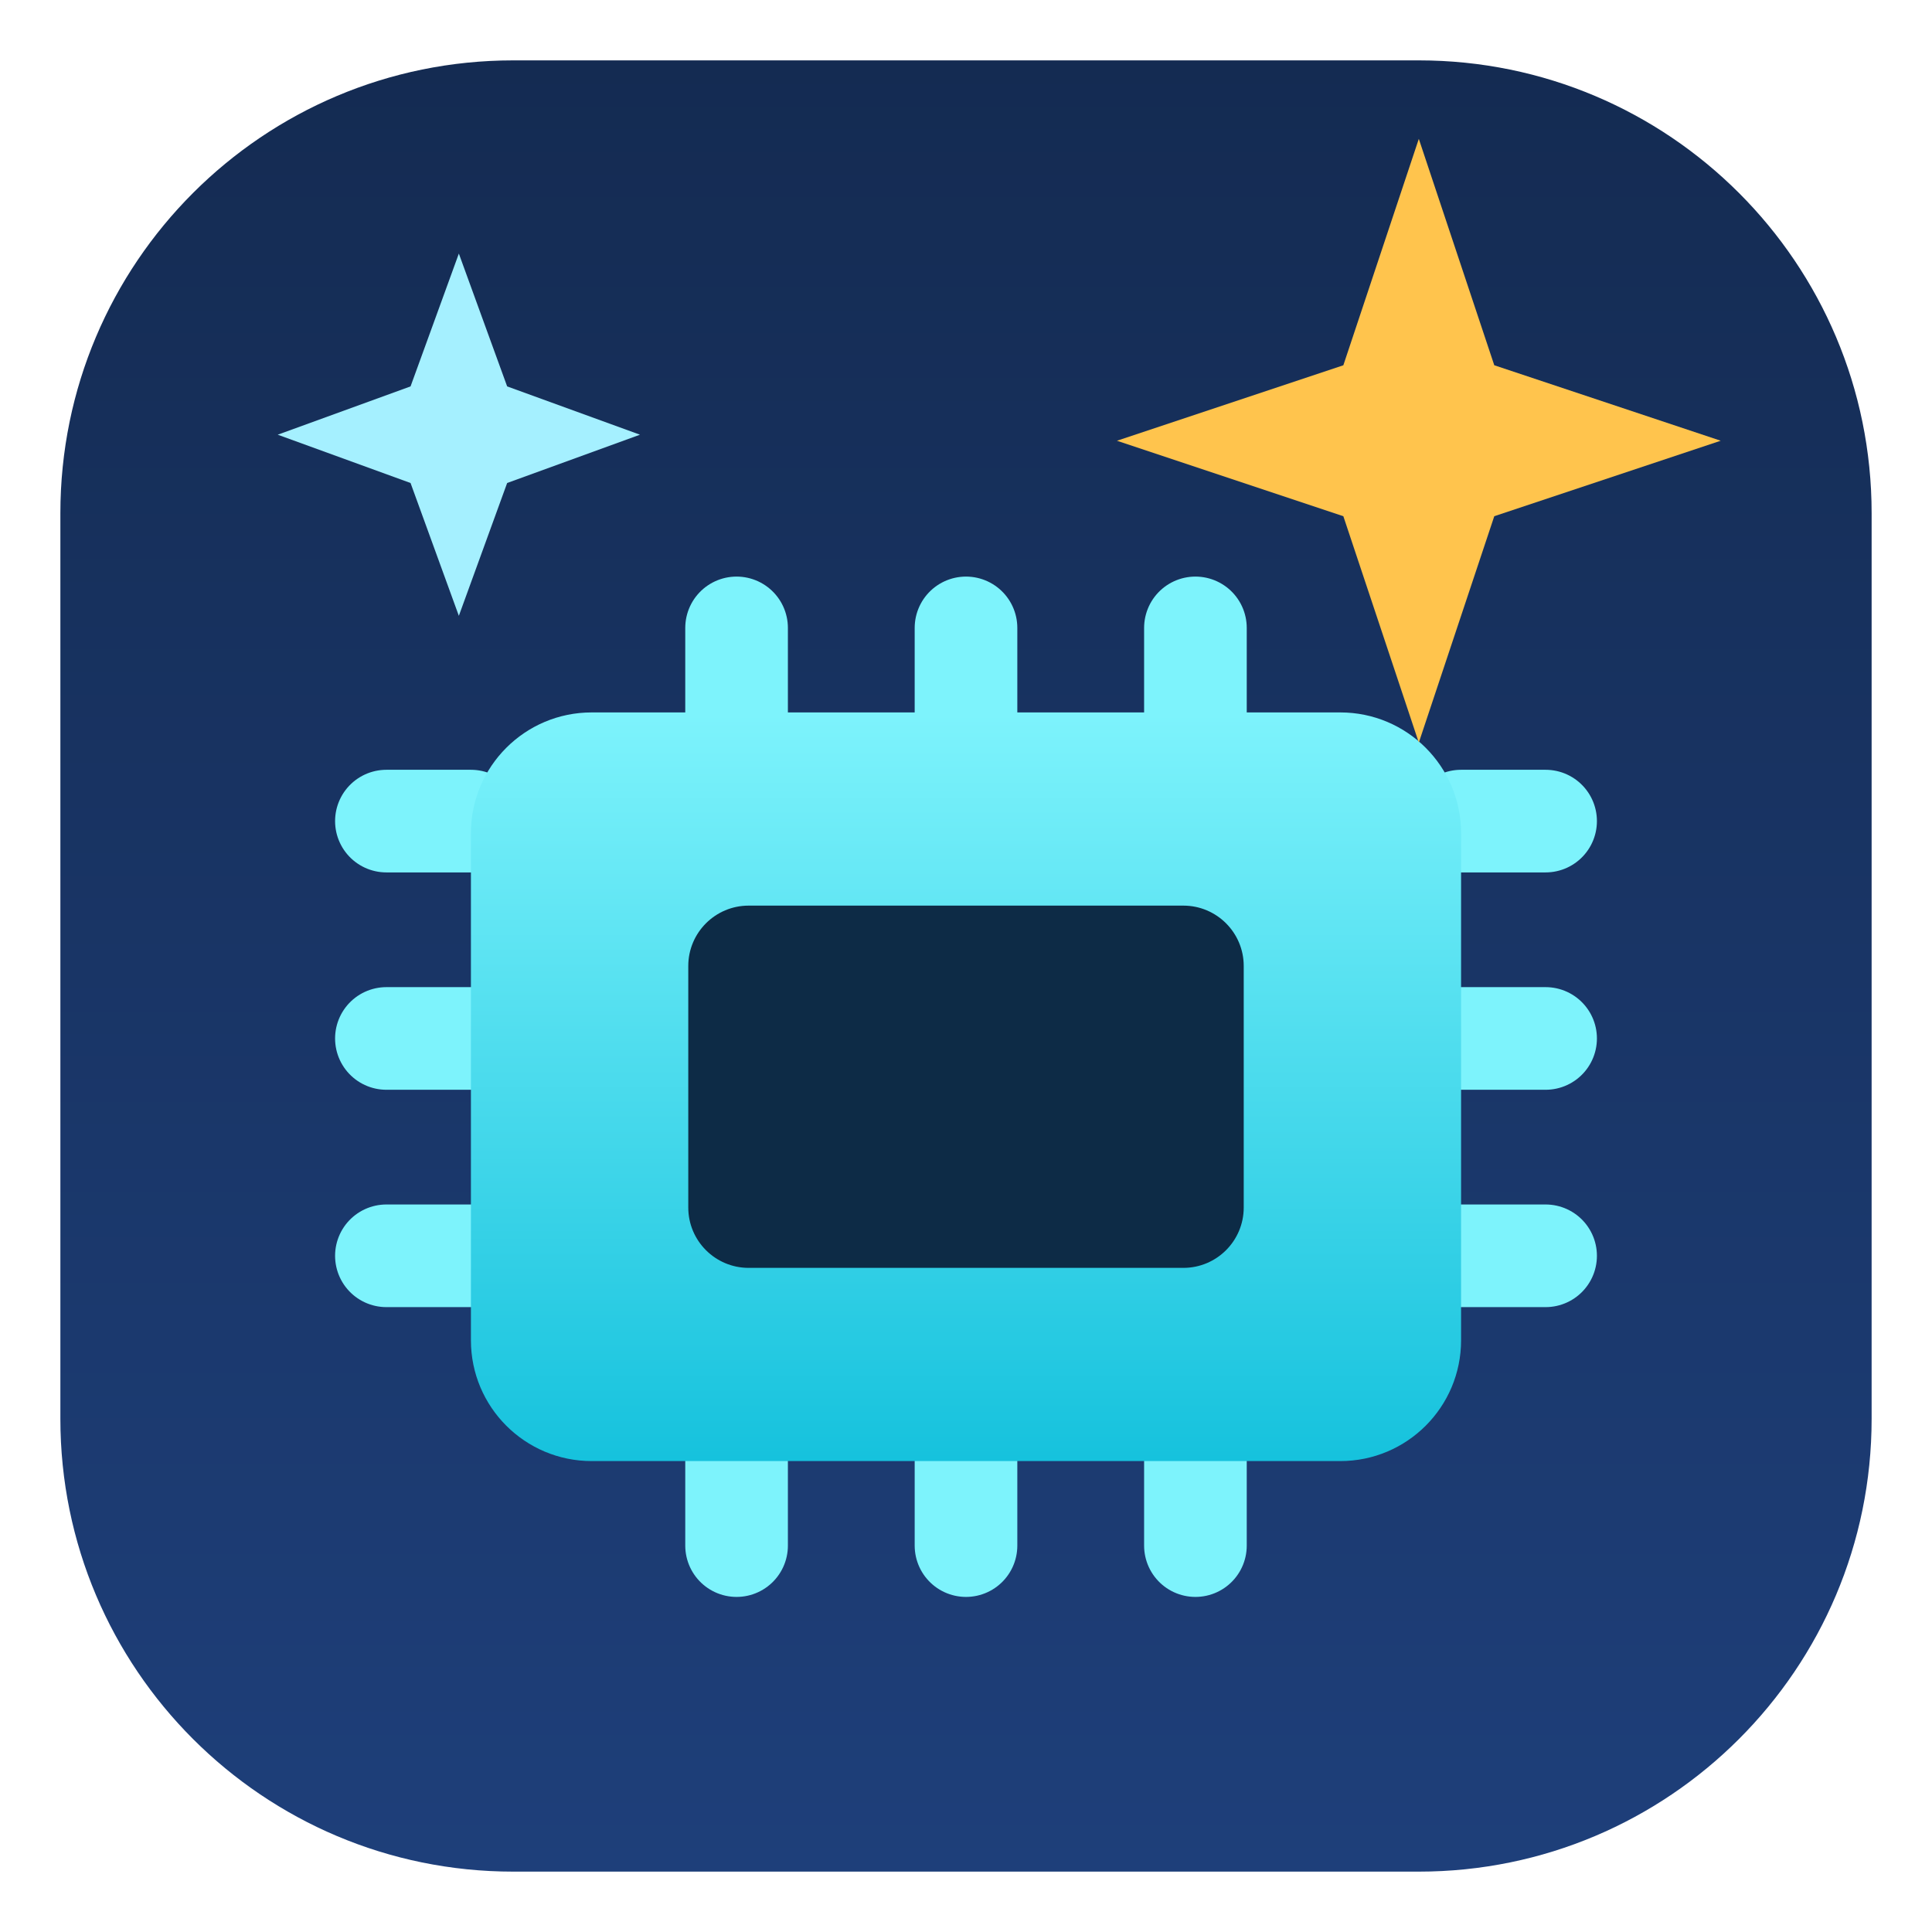
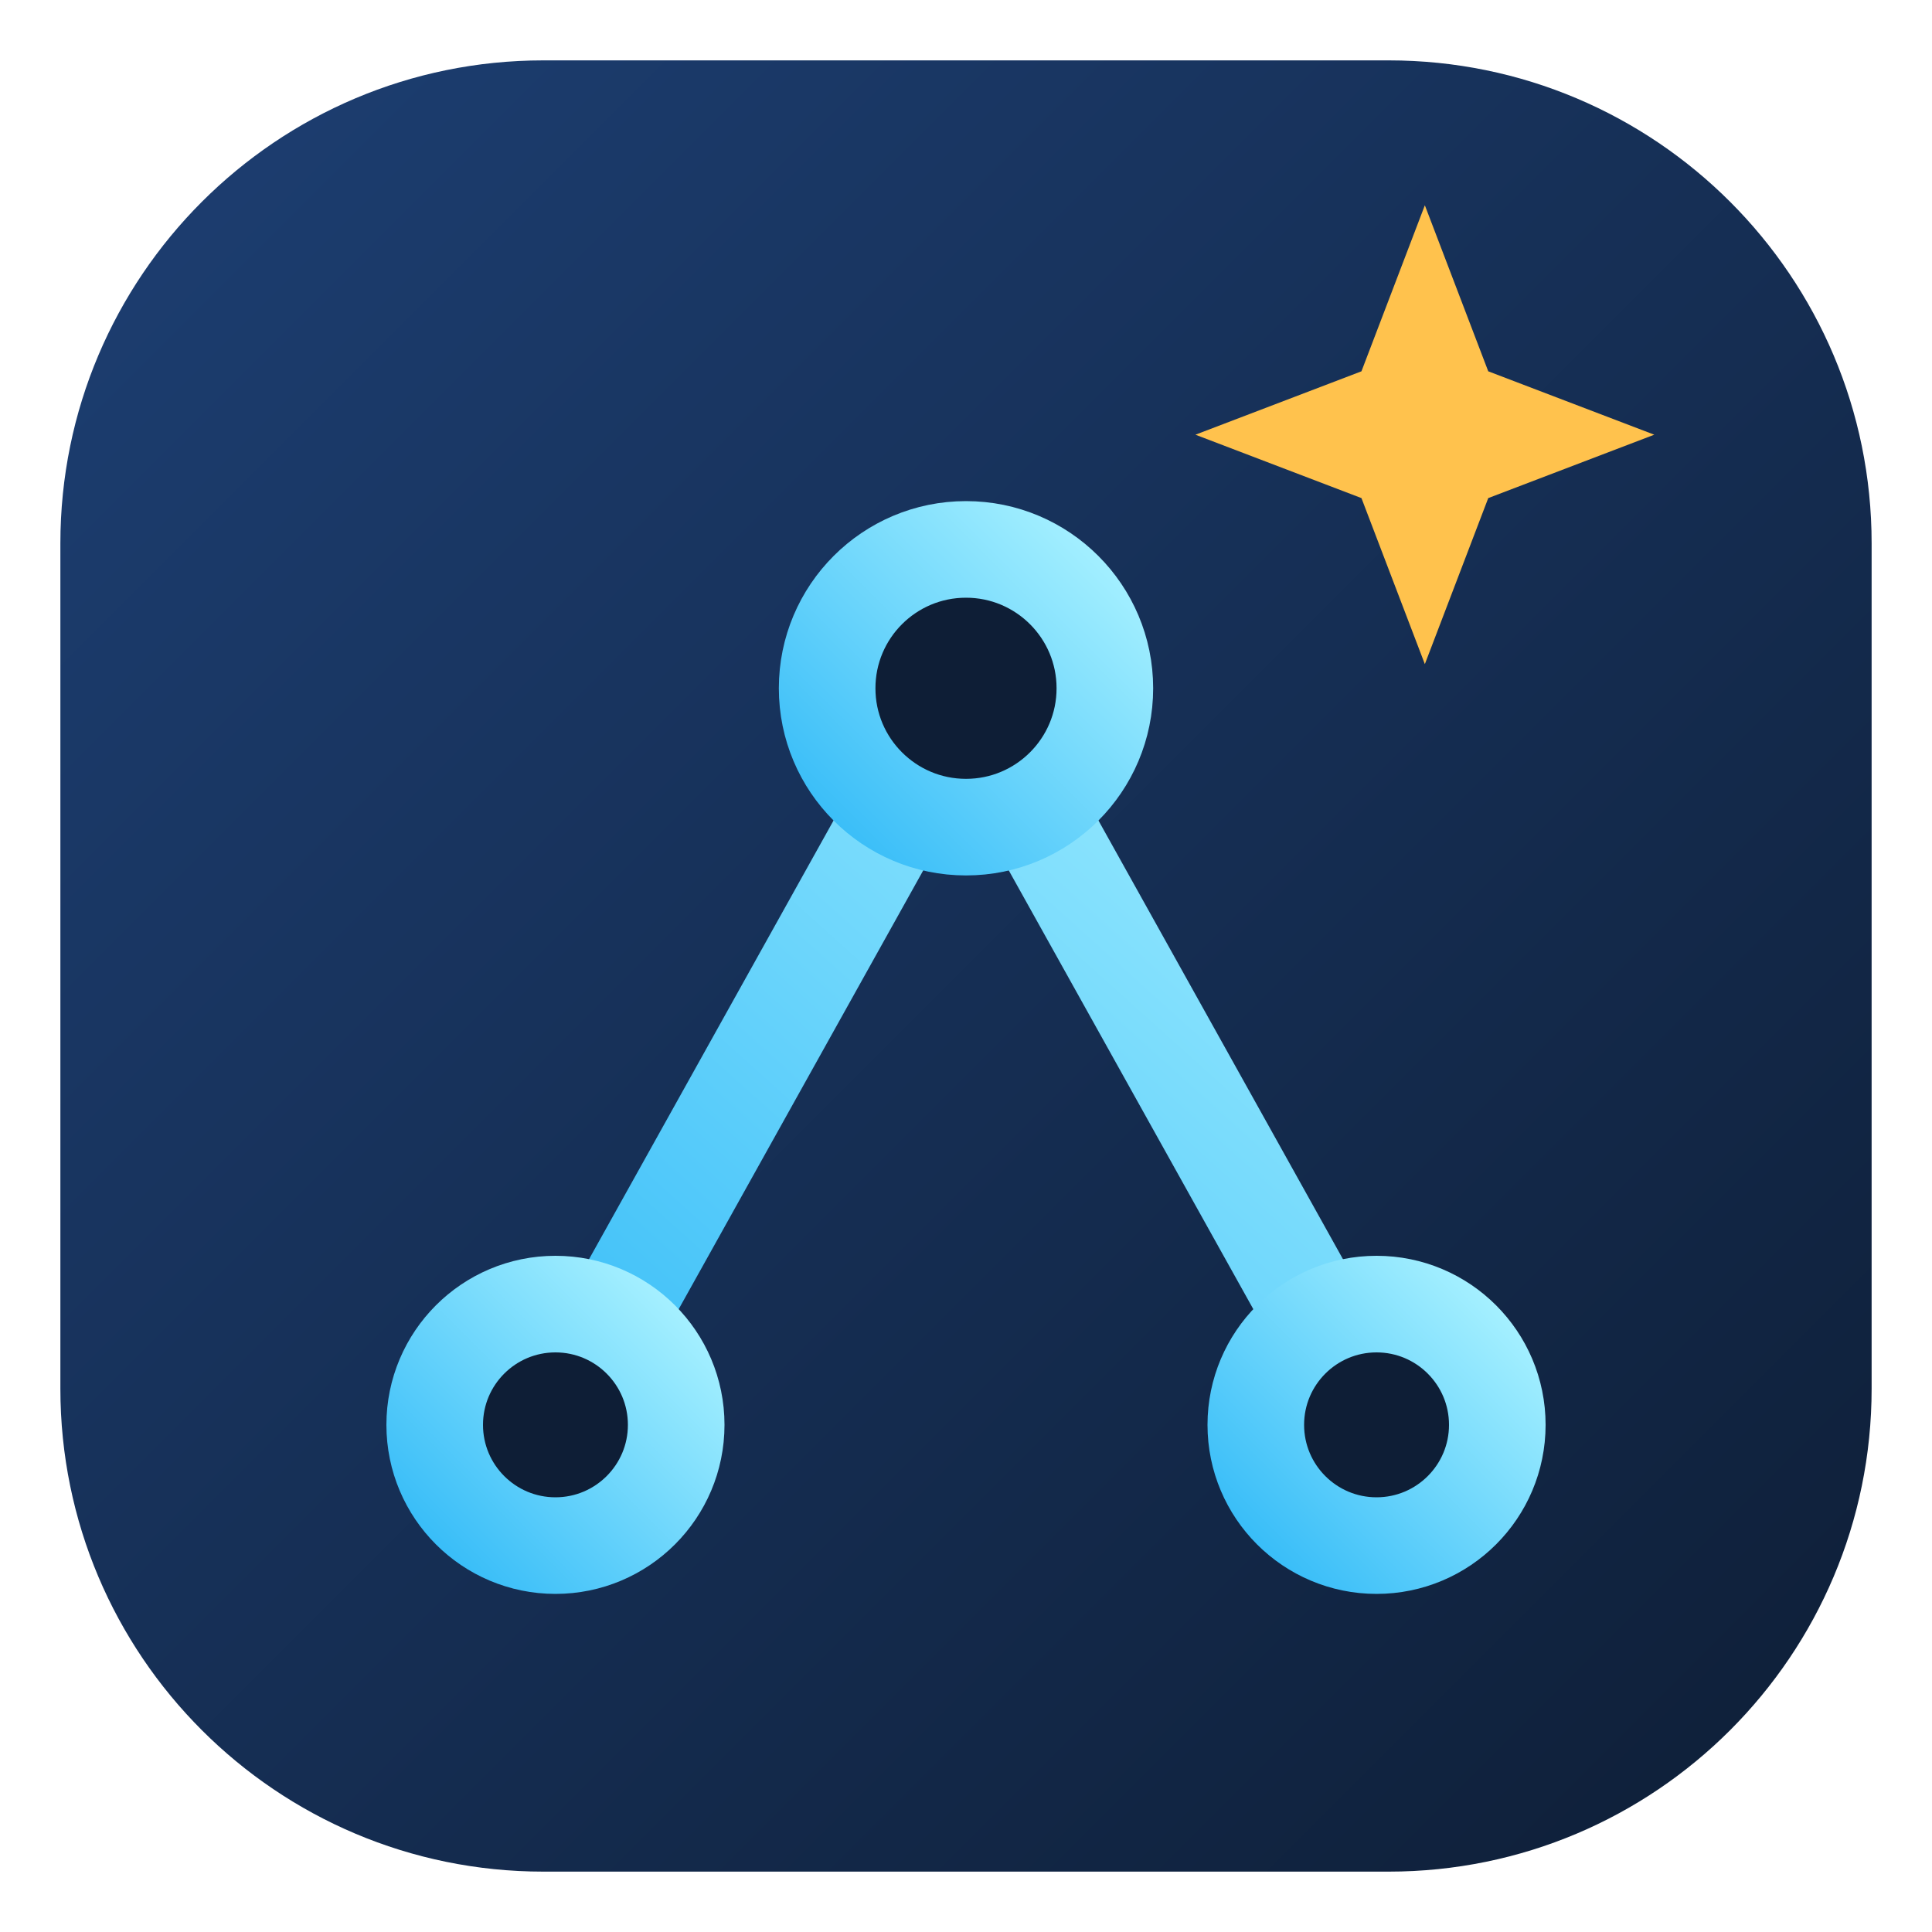
<svg xmlns="http://www.w3.org/2000/svg" viewBox="0 0 32 32" width="32" height="32">
  <defs>
-     <linearGradient id="tile" x1="0" y1="0" x2="0" y2="1">
-       <stop offset="0" stop-color="#142b52" />
-       <stop offset="1" stop-color="#1e3f7a" />
+     <linearGradient id="tile" x1="0" y1="0" x2="1" y2="1">
+       <stop offset="0" stop-color="#1d3f73" />
+       <stop offset="1" stop-color="#0e1e36" />
    </linearGradient>
-     <linearGradient id="chip" x1="0" y1="0" x2="0" y2="1">
-       <stop offset="0" stop-color="#7df3fc" />
-       <stop offset="1" stop-color="#16c2dd" />
+     <linearGradient id="trace" x1="0" y1="1" x2="1" y2="0">
+       <stop offset="0" stop-color="#38bdf8" />
+       <stop offset="1" stop-color="#a5f0ff" />
    </linearGradient>
  </defs>
-   <rect x="1" y="1" width="30" height="30" rx="7.5" fill="url(#tile)" />
-   <g stroke="#7df3fc" stroke-width="1.7" stroke-linecap="round">
-     <path d="M12.2 10.4 V11.8" />
-     <path d="M16.0 10.4 V11.8" />
-     <path d="M19.8 10.4 V11.8" />
-     <path d="M12.2 24.2 V25.6" />
-     <path d="M16.0 24.2 V25.6" />
-     <path d="M19.8 24.2 V25.6" />
-     <path d="M6.4 13.6 H7.8" />
-     <path d="M6.4 17.2 H7.8" />
-     <path d="M6.4 20.8 H7.8" />
-     <path d="M24.2 13.6 H25.6" />
-     <path d="M24.2 17.2 H25.6" />
-     <path d="M24.2 20.8 H25.6" />
+   <rect x="1" y="1" width="30" height="30" rx="8" fill="url(#tile)" />
+   <g fill="none" stroke="url(#trace)" stroke-width="1.7" stroke-linecap="round" stroke-linejoin="round">
+     <path d="M9.2 23.6 L16 11.4 L22.8 23.6" />
+     <path d="M12.2 18.4 H19.8" />
  </g>
-   <rect x="7.8" y="11.8" width="16.4" height="12.4" rx="2" fill="url(#chip)" />
-   <rect x="11.4" y="15.0" width="9.2" height="6.0" rx="1" fill="#0d2b46" />
-   <path d="M23.5 2.3 L24.75 6.05 L28.5 7.3 L24.75 8.55 L23.5 12.3 L22.25 8.55 L18.5 7.3 L22.25 6.05 Z" fill="#ffc44d" />
-   <path d="M7.6 4.2 L8.4 6.4 L10.6 7.2 L8.4 8.0 L7.6 10.2 L6.8 8.0 L4.6 7.2 L6.8 6.4 Z" fill="#a5f0ff" />
+   <g fill="#0e1e36" stroke="url(#trace)" stroke-width="1.6">
+     <circle cx="16" cy="11.4" r="2.3" />
+     <circle cx="9.2" cy="23.6" r="2" />
+     <circle cx="22.8" cy="23.6" r="2" />
+   </g>
+   <path d="M23.6 3.4 l1.05 2.75 2.75 1.05 -2.75 1.05 -1.05 2.75            -1.05 -2.75 -2.75 -1.05 2.75 -1.05z" fill="#ffc24d" />
</svg>
